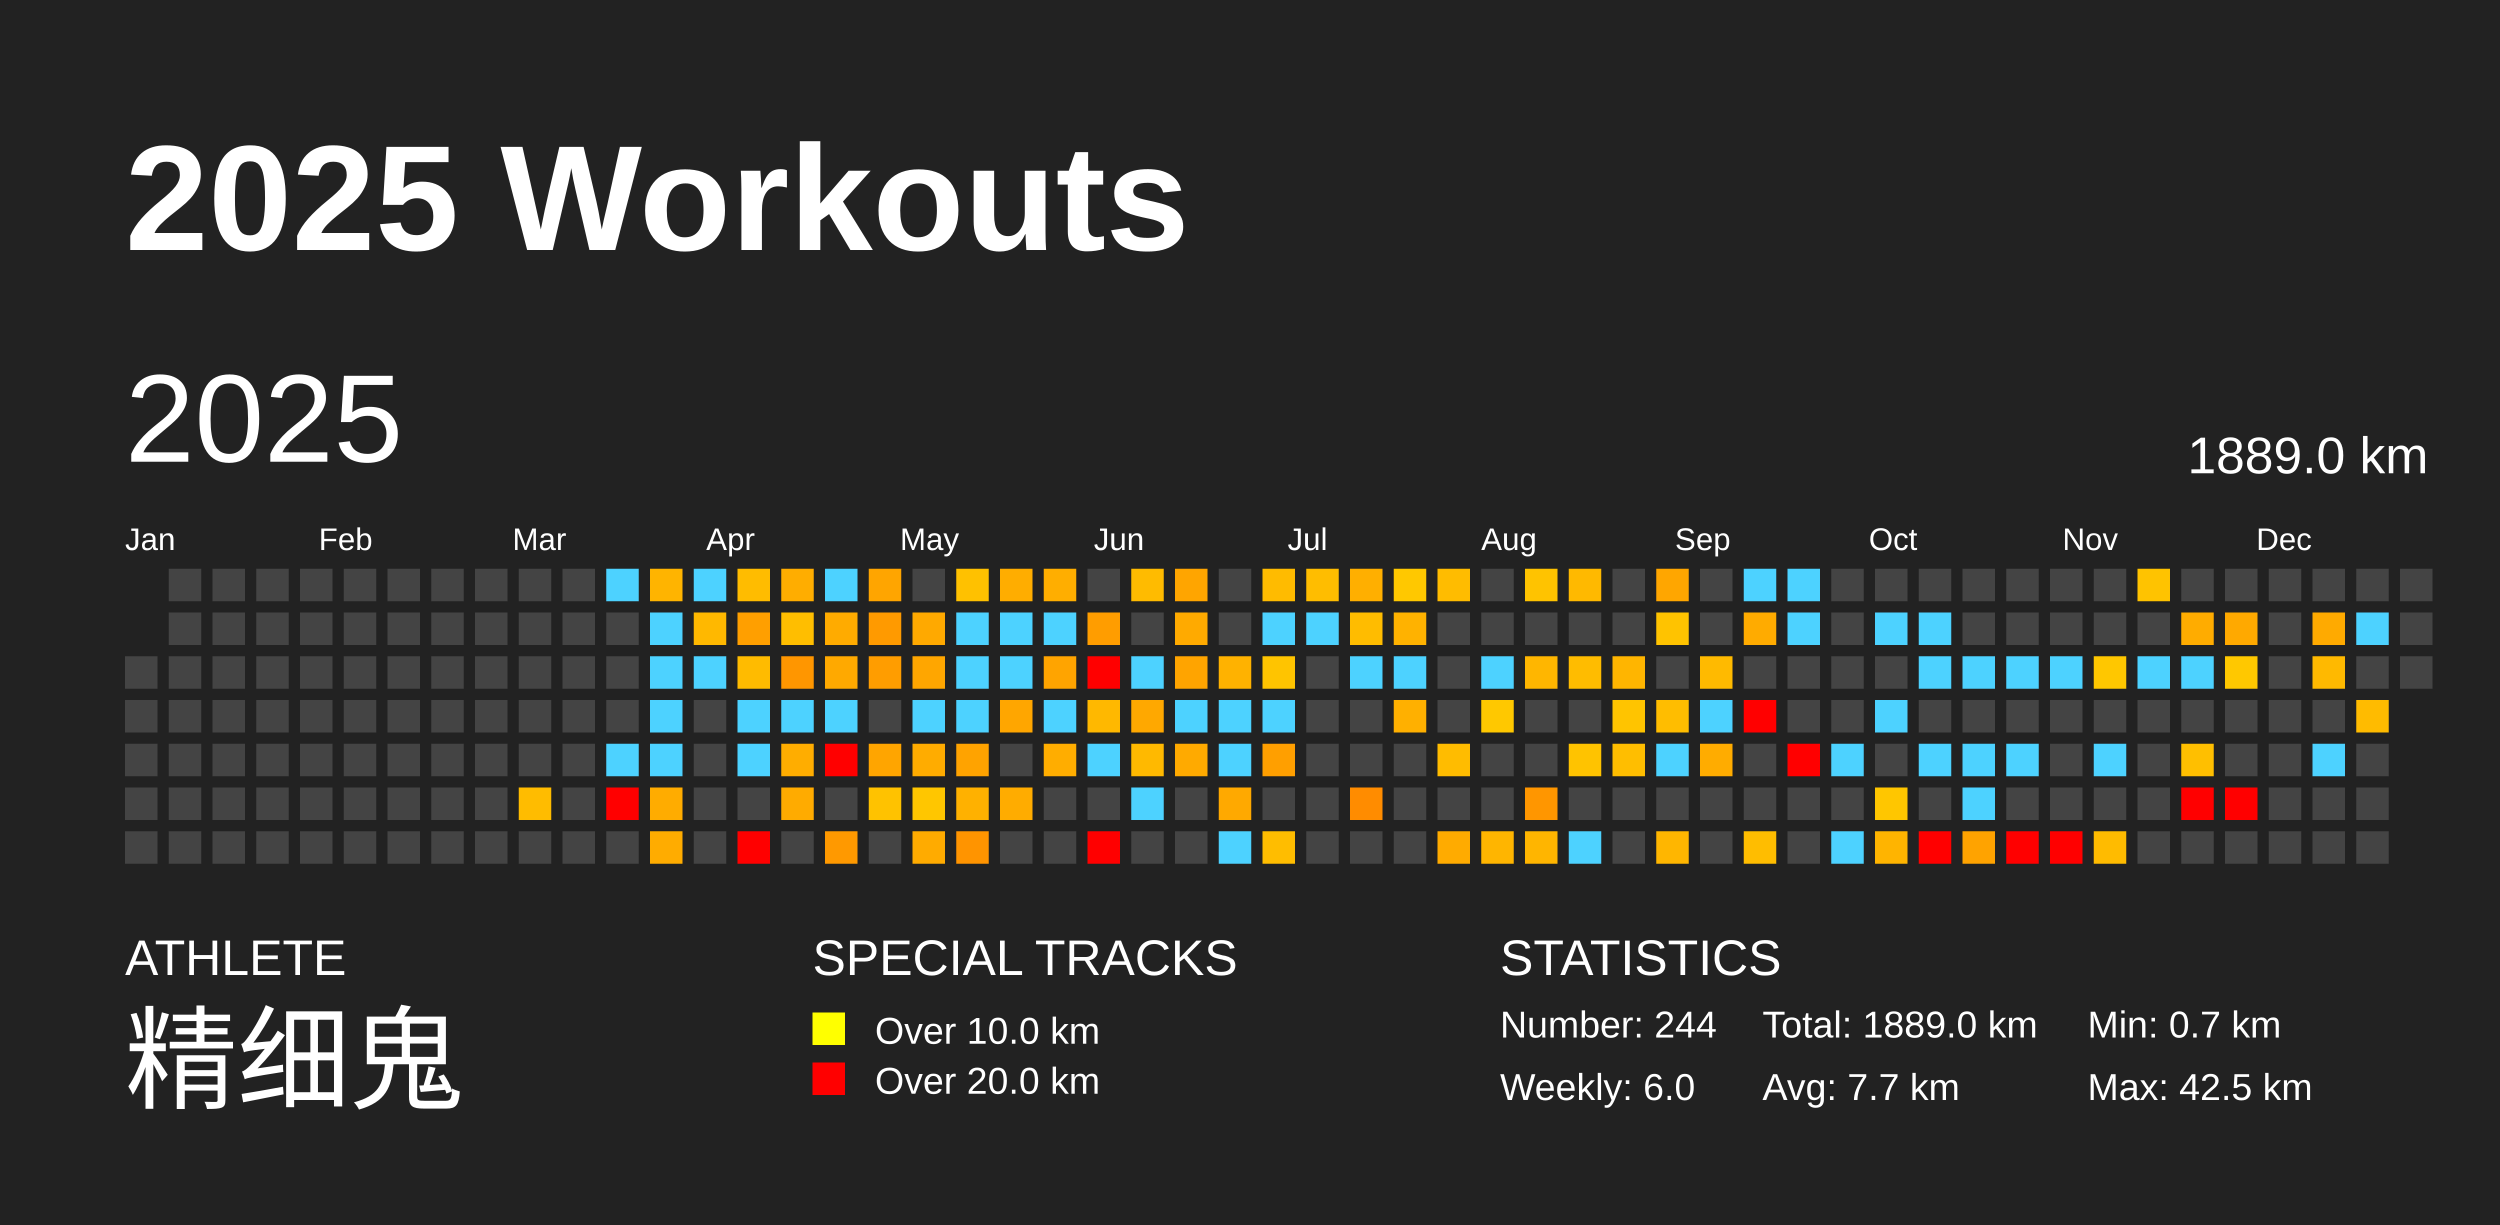
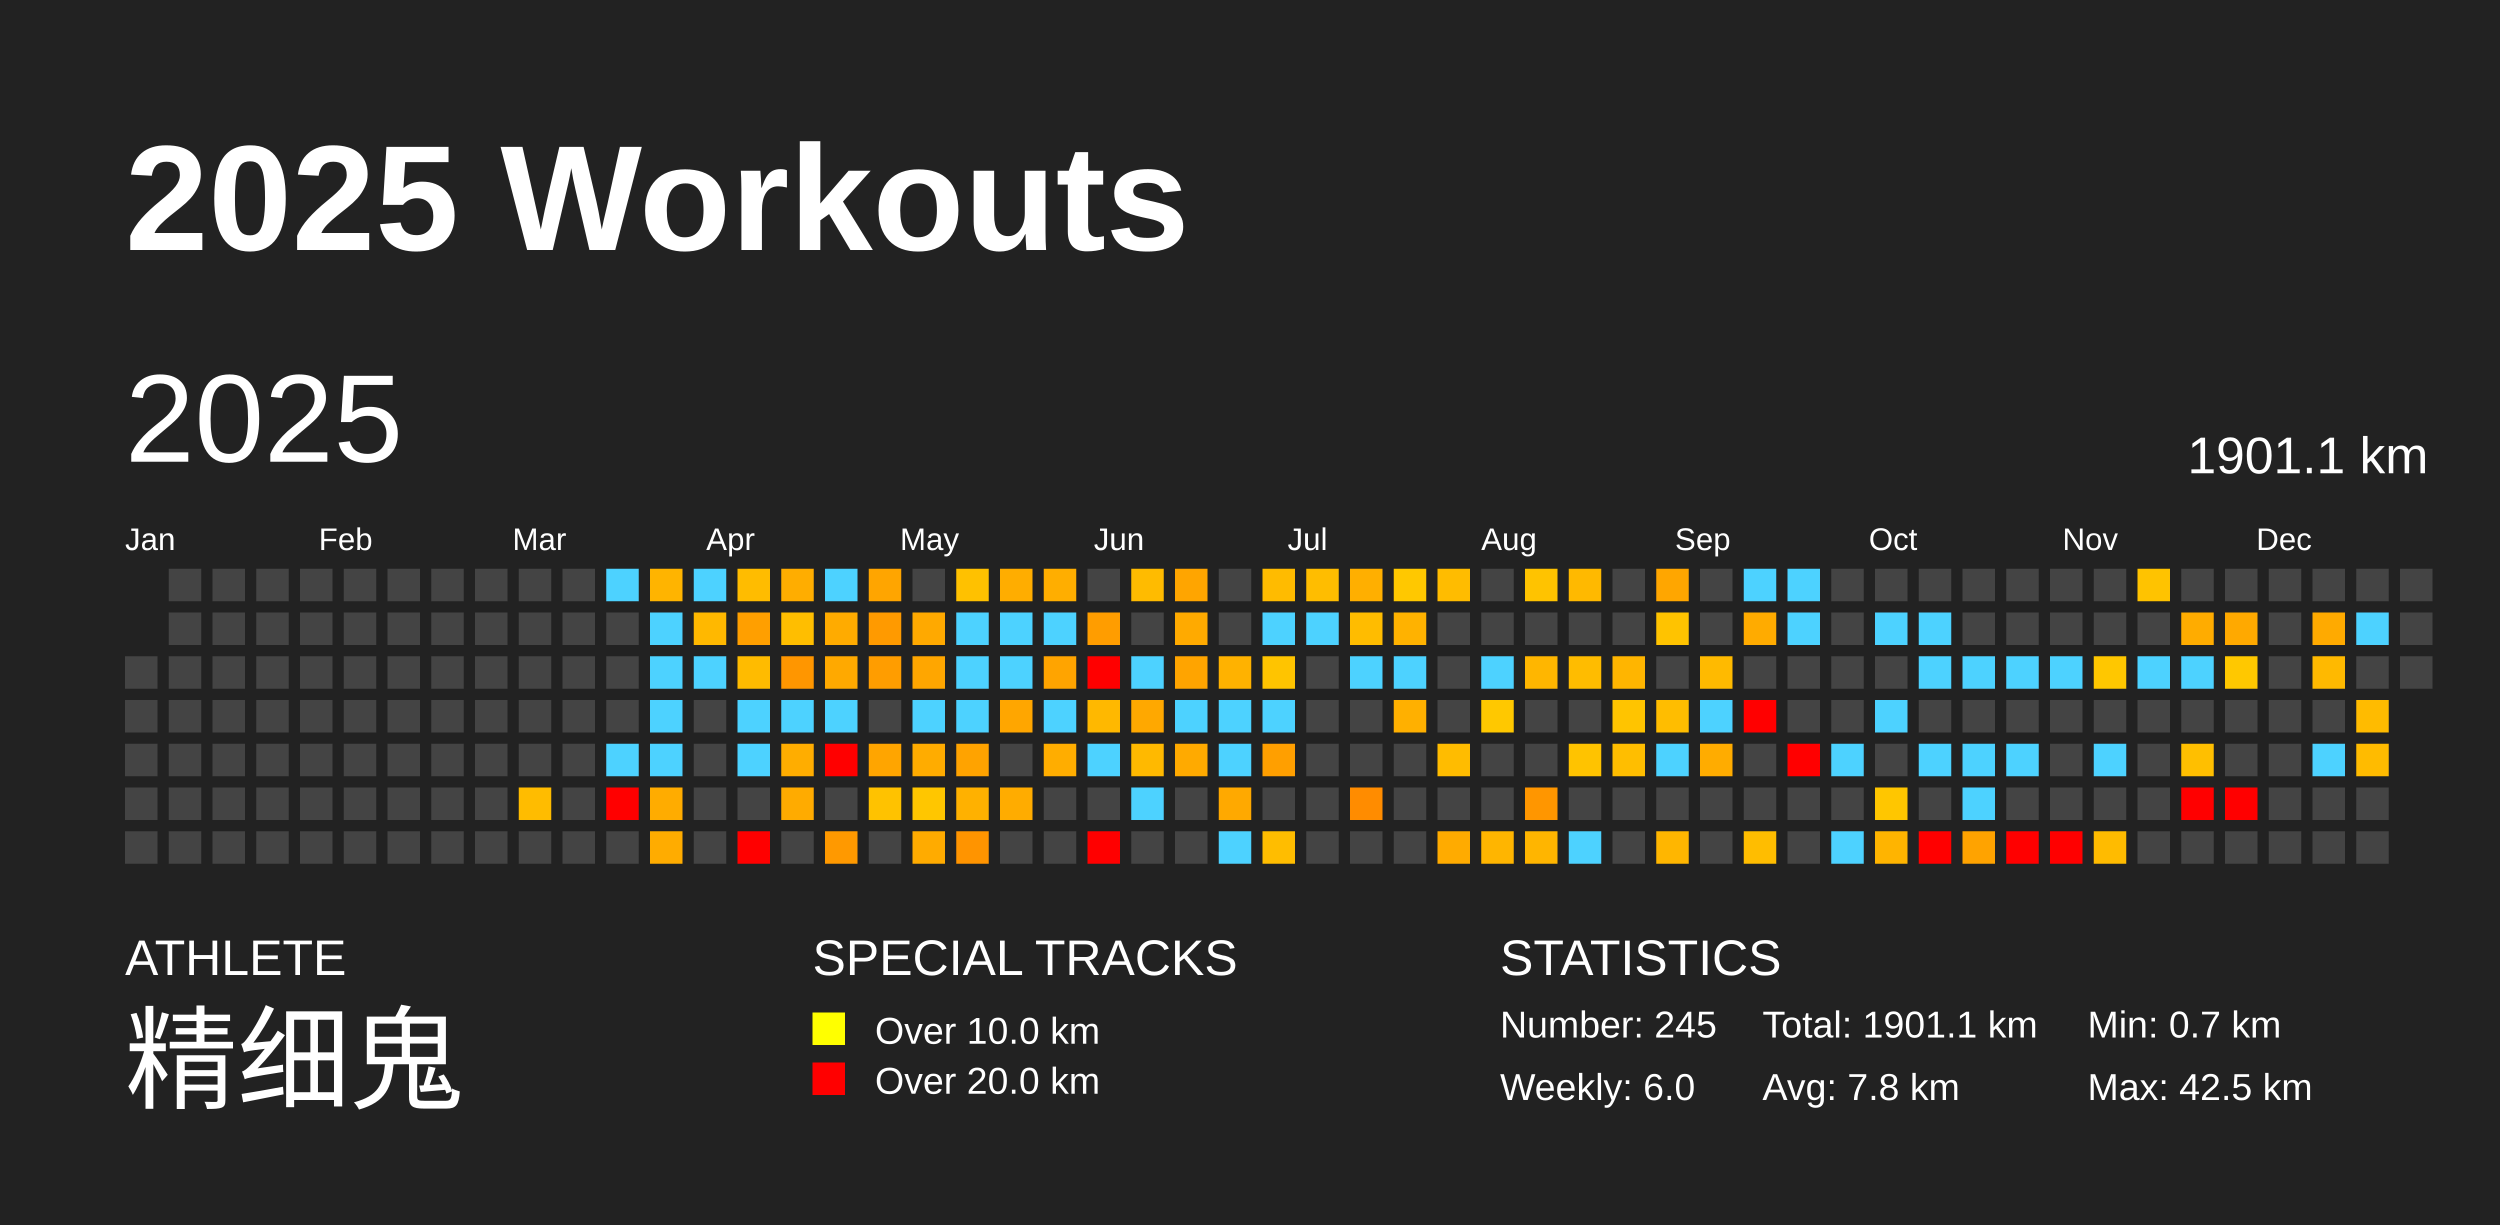
<svg xmlns="http://www.w3.org/2000/svg" baseProfile="full" height="98mm" version="1.1" viewBox="0,0,200,98" width="200mm">
  <defs />
  <rect fill="#222222" height="98" width="200" x="0" y="0" />
  <text fill="#FFFFFF" style="font-size:12px; font-family:Arial; font-weight:bold;" x="10" y="20">2025 Workouts</text>
  <text fill="#FFFFFF" style="font-size:4px; font-family:Arial" x="10" y="78">ATHLETE</text>
  <text fill="#FFFFFF" style="font-size:9px; font-family:Arial" x="10" y="88">精细鬼</text>
  <text fill="#FFFFFF" style="font-size:4px; font-family:Arial" x="65" y="78">SPECIAL TRACKS</text>
  <rect fill="yellow" height="2.6" width="2.6" x="65" y="81" />
  <text fill="#FFFFFF" style="font-size:3px; font-family:Arial" x="70" y="83.5">Over 10.0 km</text>
  <rect fill="red" height="2.6" width="2.6" x="65" y="85" />
  <text fill="#FFFFFF" style="font-size:3px; font-family:Arial" x="70" y="87.5">Over 20.0 km</text>
  <text fill="#FFFFFF" style="font-size:4px; font-family:Arial" x="120" y="78">STATISTICS</text>
-   <text fill="#FFFFFF" style="font-size:3px; font-family:Arial" x="120" y="83">Number: 244</text>
+   <text fill="#FFFFFF" style="font-size:3px; font-family:Arial" x="120" y="83">Number: 245</text>
  <text fill="#FFFFFF" style="font-size:3px; font-family:Arial" x="120" y="88">Weekly: 6.0</text>
-   <text fill="#FFFFFF" style="font-size:3px; font-family:Arial" x="141" y="83">Total: 1889.0 km</text>
-   <text fill="#FFFFFF" style="font-size:3px; font-family:Arial" x="141" y="88">Avg: 7.7 km</text>
+   <text fill="#FFFFFF" style="font-size:3px; font-family:Arial" x="141" y="83">Total: 1901.1 km</text>
+   <text fill="#FFFFFF" style="font-size:3px; font-family:Arial" x="141" y="88">Avg: 7.8 km</text>
  <text fill="#FFFFFF" style="font-size:3px; font-family:Arial" x="167" y="83">Min: 0.7 km</text>
  <text fill="#FFFFFF" style="font-size:3px; font-family:Arial" x="167" y="88">Max: 42.5 km</text>
  <text dominant-baseline="hanging" fill="#FFFFFF" style="font-size:10.0px; font-family:Arial;" x="10" y="30">2025</text>
-   <text dominant-baseline="hanging" fill="#FFFFFF" style="font-size:4.125px; font-family:Arial;" x="175" y="35">1889.0 km</text>
+   <text dominant-baseline="hanging" fill="#FFFFFF" style="font-size:4.125px; font-family:Arial;" x="175" y="35">1901.1 km</text>
  <text fill="#FFFFFF" style="font-size:2.5px; font-family:Arial" x="10.0" y="44">Jan</text>
  <text fill="#FFFFFF" style="font-size:2.5px; font-family:Arial" x="25.5" y="44">Feb</text>
  <text fill="#FFFFFF" style="font-size:2.5px; font-family:Arial" x="41.0" y="44">Mar</text>
  <text fill="#FFFFFF" style="font-size:2.5px; font-family:Arial" x="56.5" y="44">Apr</text>
  <text fill="#FFFFFF" style="font-size:2.5px; font-family:Arial" x="72.0" y="44">May</text>
  <text fill="#FFFFFF" style="font-size:2.5px; font-family:Arial" x="87.5" y="44">Jun</text>
  <text fill="#FFFFFF" style="font-size:2.5px; font-family:Arial" x="103.0" y="44">Jul</text>
  <text fill="#FFFFFF" style="font-size:2.5px; font-family:Arial" x="118.5" y="44">Aug</text>
  <text fill="#FFFFFF" style="font-size:2.5px; font-family:Arial" x="134.0" y="44">Sep</text>
  <text fill="#FFFFFF" style="font-size:2.5px; font-family:Arial" x="149.5" y="44">Oct</text>
  <text fill="#FFFFFF" style="font-size:2.5px; font-family:Arial" x="165.0" y="44">Nov</text>
  <text fill="#FFFFFF" style="font-size:2.5px; font-family:Arial" x="180.5" y="44">Dec</text>
  <rect fill="#444444" height="2.6" width="2.6" x="10.0" y="52.5" />
  <rect fill="#444444" height="2.6" width="2.6" x="10.0" y="56.0" />
  <rect fill="#444444" height="2.6" width="2.6" x="10.0" y="59.5" />
  <rect fill="#444444" height="2.6" width="2.6" x="10.0" y="63.0" />
  <rect fill="#444444" height="2.6" width="2.6" x="10.0" y="66.5" />
  <rect fill="#444444" height="2.6" width="2.6" x="13.5" y="45.5" />
  <rect fill="#444444" height="2.6" width="2.6" x="13.5" y="49.0" />
  <rect fill="#444444" height="2.6" width="2.6" x="13.5" y="52.5" />
  <rect fill="#444444" height="2.6" width="2.6" x="13.5" y="56.0" />
  <rect fill="#444444" height="2.6" width="2.6" x="13.5" y="59.5" />
  <rect fill="#444444" height="2.6" width="2.6" x="13.5" y="63.0" />
  <rect fill="#444444" height="2.6" width="2.6" x="13.5" y="66.5" />
  <rect fill="#444444" height="2.6" width="2.6" x="17.0" y="45.5" />
  <rect fill="#444444" height="2.6" width="2.6" x="17.0" y="49.0" />
  <rect fill="#444444" height="2.6" width="2.6" x="17.0" y="52.5" />
  <rect fill="#444444" height="2.6" width="2.6" x="17.0" y="56.0" />
  <rect fill="#444444" height="2.6" width="2.6" x="17.0" y="59.5" />
  <rect fill="#444444" height="2.6" width="2.6" x="17.0" y="63.0" />
  <rect fill="#444444" height="2.6" width="2.6" x="17.0" y="66.5" />
  <rect fill="#444444" height="2.6" width="2.6" x="20.5" y="45.5" />
  <rect fill="#444444" height="2.6" width="2.6" x="20.5" y="49.0" />
  <rect fill="#444444" height="2.6" width="2.6" x="20.5" y="52.5" />
  <rect fill="#444444" height="2.6" width="2.6" x="20.5" y="56.0" />
  <rect fill="#444444" height="2.6" width="2.6" x="20.5" y="59.5" />
  <rect fill="#444444" height="2.6" width="2.6" x="20.5" y="63.0" />
  <rect fill="#444444" height="2.6" width="2.6" x="20.5" y="66.5" />
  <rect fill="#444444" height="2.6" width="2.6" x="24.0" y="45.5" />
  <rect fill="#444444" height="2.6" width="2.6" x="24.0" y="49.0" />
  <rect fill="#444444" height="2.6" width="2.6" x="24.0" y="52.5" />
  <rect fill="#444444" height="2.6" width="2.6" x="24.0" y="56.0" />
  <rect fill="#444444" height="2.6" width="2.6" x="24.0" y="59.5" />
  <rect fill="#444444" height="2.6" width="2.6" x="24.0" y="63.0" />
  <rect fill="#444444" height="2.6" width="2.6" x="24.0" y="66.5" />
  <rect fill="#444444" height="2.6" width="2.6" x="27.5" y="45.5" />
  <rect fill="#444444" height="2.6" width="2.6" x="27.5" y="49.0" />
  <rect fill="#444444" height="2.6" width="2.6" x="27.5" y="52.5" />
  <rect fill="#444444" height="2.6" width="2.6" x="27.5" y="56.0" />
  <rect fill="#444444" height="2.6" width="2.6" x="27.5" y="59.5" />
  <rect fill="#444444" height="2.6" width="2.6" x="27.5" y="63.0" />
  <rect fill="#444444" height="2.6" width="2.6" x="27.5" y="66.5" />
  <rect fill="#444444" height="2.6" width="2.6" x="31.0" y="45.5" />
  <rect fill="#444444" height="2.6" width="2.6" x="31.0" y="49.0" />
  <rect fill="#444444" height="2.6" width="2.6" x="31.0" y="52.5" />
  <rect fill="#444444" height="2.6" width="2.6" x="31.0" y="56.0" />
  <rect fill="#444444" height="2.6" width="2.6" x="31.0" y="59.5" />
  <rect fill="#444444" height="2.6" width="2.6" x="31.0" y="63.0" />
  <rect fill="#444444" height="2.6" width="2.6" x="31.0" y="66.5" />
  <rect fill="#444444" height="2.6" width="2.6" x="34.5" y="45.5" />
  <rect fill="#444444" height="2.6" width="2.6" x="34.5" y="49.0" />
  <rect fill="#444444" height="2.6" width="2.6" x="34.5" y="52.5" />
  <rect fill="#444444" height="2.6" width="2.6" x="34.5" y="56.0" />
  <rect fill="#444444" height="2.6" width="2.6" x="34.5" y="59.5" />
  <rect fill="#444444" height="2.6" width="2.6" x="34.5" y="63.0" />
  <rect fill="#444444" height="2.6" width="2.6" x="34.5" y="66.5" />
  <rect fill="#444444" height="2.6" width="2.6" x="38.0" y="45.5" />
  <rect fill="#444444" height="2.6" width="2.6" x="38.0" y="49.0" />
  <rect fill="#444444" height="2.6" width="2.6" x="38.0" y="52.5" />
  <rect fill="#444444" height="2.6" width="2.6" x="38.0" y="56.0" />
  <rect fill="#444444" height="2.6" width="2.6" x="38.0" y="59.5" />
  <rect fill="#444444" height="2.6" width="2.6" x="38.0" y="63.0" />
  <rect fill="#444444" height="2.6" width="2.6" x="38.0" y="66.5" />
  <rect fill="#444444" height="2.6" width="2.6" x="41.5" y="45.5" />
  <rect fill="#444444" height="2.6" width="2.6" x="41.5" y="49.0" />
  <rect fill="#444444" height="2.6" width="2.6" x="41.5" y="52.5" />
  <rect fill="#444444" height="2.6" width="2.6" x="41.5" y="56.0" />
  <rect fill="#444444" height="2.6" width="2.6" x="41.5" y="59.5" />
  <rect fill="#ffbc00" height="2.6" width="2.6" x="41.5" y="63.0" />
  <rect fill="#444444" height="2.6" width="2.6" x="41.5" y="66.5" />
  <rect fill="#444444" height="2.6" width="2.6" x="45.0" y="45.5" />
  <rect fill="#444444" height="2.6" width="2.6" x="45.0" y="49.0" />
  <rect fill="#444444" height="2.6" width="2.6" x="45.0" y="52.5" />
  <rect fill="#444444" height="2.6" width="2.6" x="45.0" y="56.0" />
  <rect fill="#444444" height="2.6" width="2.6" x="45.0" y="59.5" />
  <rect fill="#444444" height="2.6" width="2.6" x="45.0" y="63.0" />
  <rect fill="#444444" height="2.6" width="2.6" x="45.0" y="66.5" />
  <rect fill="#4dd2ff" height="2.6" width="2.6" x="48.5" y="45.5" />
  <rect fill="#444444" height="2.6" width="2.6" x="48.5" y="49.0" />
  <rect fill="#444444" height="2.6" width="2.6" x="48.5" y="52.5" />
  <rect fill="#444444" height="2.6" width="2.6" x="48.5" y="56.0" />
  <rect fill="#4dd2ff" height="2.6" width="2.6" x="48.5" y="59.5" />
  <rect fill="red" height="2.6" width="2.6" x="48.5" y="63.0" />
  <rect fill="#444444" height="2.6" width="2.6" x="48.5" y="66.5" />
  <rect fill="#ffb400" height="2.6" width="2.6" x="52.0" y="45.5" />
  <rect fill="#4dd2ff" height="2.6" width="2.6" x="52.0" y="49.0" />
  <rect fill="#4dd2ff" height="2.6" width="2.6" x="52.0" y="52.5" />
  <rect fill="#4dd2ff" height="2.6" width="2.6" x="52.0" y="56.0" />
  <rect fill="#4dd2ff" height="2.6" width="2.6" x="52.0" y="59.5" />
  <rect fill="#ffac00" height="2.6" width="2.6" x="52.0" y="63.0" />
  <rect fill="#ffac00" height="2.6" width="2.6" x="52.0" y="66.5" />
  <rect fill="#4dd2ff" height="2.6" width="2.6" x="55.5" y="45.5" />
  <rect fill="#ffb800" height="2.6" width="2.6" x="55.5" y="49.0" />
  <rect fill="#4dd2ff" height="2.6" width="2.6" x="55.5" y="52.5" />
  <rect fill="#444444" height="2.6" width="2.6" x="55.5" y="56.0" />
  <rect fill="#444444" height="2.6" width="2.6" x="55.5" y="59.5" />
  <rect fill="#444444" height="2.6" width="2.6" x="55.5" y="63.0" />
  <rect fill="#444444" height="2.6" width="2.6" x="55.5" y="66.5" />
  <rect fill="#ffbc00" height="2.6" width="2.6" x="59.0" y="45.5" />
  <rect fill="#ff9f00" height="2.6" width="2.6" x="59.0" y="49.0" />
  <rect fill="#ffbb00" height="2.6" width="2.6" x="59.0" y="52.5" />
  <rect fill="#4dd2ff" height="2.6" width="2.6" x="59.0" y="56.0" />
  <rect fill="#4dd2ff" height="2.6" width="2.6" x="59.0" y="59.5" />
  <rect fill="#444444" height="2.6" width="2.6" x="59.0" y="63.0" />
  <rect fill="red" height="2.6" width="2.6" x="59.0" y="66.5" />
  <rect fill="#ffad00" height="2.6" width="2.6" x="62.5" y="45.5" />
  <rect fill="#ffbe00" height="2.6" width="2.6" x="62.5" y="49.0" />
  <rect fill="#ff9600" height="2.6" width="2.6" x="62.5" y="52.5" />
  <rect fill="#4dd2ff" height="2.6" width="2.6" x="62.5" y="56.0" />
  <rect fill="#ffad00" height="2.6" width="2.6" x="62.5" y="59.5" />
  <rect fill="#ffab00" height="2.6" width="2.6" x="62.5" y="63.0" />
  <rect fill="#444444" height="2.6" width="2.6" x="62.5" y="66.5" />
  <rect fill="#4dd2ff" height="2.6" width="2.6" x="66.0" y="45.5" />
  <rect fill="#ffab00" height="2.6" width="2.6" x="66.0" y="49.0" />
  <rect fill="#ffa900" height="2.6" width="2.6" x="66.0" y="52.5" />
  <rect fill="#4dd2ff" height="2.6" width="2.6" x="66.0" y="56.0" />
  <rect fill="red" height="2.6" width="2.6" x="66.0" y="59.5" />
  <rect fill="#444444" height="2.6" width="2.6" x="66.0" y="63.0" />
  <rect fill="#ff9900" height="2.6" width="2.6" x="66.0" y="66.5" />
  <rect fill="#ffa500" height="2.6" width="2.6" x="69.5" y="45.5" />
  <rect fill="#ff9a00" height="2.6" width="2.6" x="69.5" y="49.0" />
  <rect fill="#ff9d00" height="2.6" width="2.6" x="69.5" y="52.5" />
  <rect fill="#444444" height="2.6" width="2.6" x="69.5" y="56.0" />
  <rect fill="#ffa500" height="2.6" width="2.6" x="69.5" y="59.5" />
  <rect fill="#ffc200" height="2.6" width="2.6" x="69.5" y="63.0" />
  <rect fill="#444444" height="2.6" width="2.6" x="69.5" y="66.5" />
  <rect fill="#444444" height="2.6" width="2.6" x="73.0" y="45.5" />
  <rect fill="#ffa900" height="2.6" width="2.6" x="73.0" y="49.0" />
  <rect fill="#ffa600" height="2.6" width="2.6" x="73.0" y="52.5" />
  <rect fill="#4dd2ff" height="2.6" width="2.6" x="73.0" y="56.0" />
  <rect fill="#ffac00" height="2.6" width="2.6" x="73.0" y="59.5" />
  <rect fill="#ffc600" height="2.6" width="2.6" x="73.0" y="63.0" />
  <rect fill="#ffab00" height="2.6" width="2.6" x="73.0" y="66.5" />
  <rect fill="#ffc100" height="2.6" width="2.6" x="76.5" y="45.5" />
  <rect fill="#4dd2ff" height="2.6" width="2.6" x="76.5" y="49.0" />
  <rect fill="#4dd2ff" height="2.6" width="2.6" x="76.5" y="52.5" />
  <rect fill="#4dd2ff" height="2.6" width="2.6" x="76.5" y="56.0" />
  <rect fill="#ffa300" height="2.6" width="2.6" x="76.5" y="59.5" />
  <rect fill="#ffb100" height="2.6" width="2.6" x="76.5" y="63.0" />
  <rect fill="#ff9400" height="2.6" width="2.6" x="76.5" y="66.5" />
  <rect fill="#ffad00" height="2.6" width="2.6" x="80.0" y="45.5" />
  <rect fill="#4dd2ff" height="2.6" width="2.6" x="80.0" y="49.0" />
  <rect fill="#4dd2ff" height="2.6" width="2.6" x="80.0" y="52.5" />
  <rect fill="#ffa600" height="2.6" width="2.6" x="80.0" y="56.0" />
  <rect fill="#444444" height="2.6" width="2.6" x="80.0" y="59.5" />
  <rect fill="#ffac00" height="2.6" width="2.6" x="80.0" y="63.0" />
  <rect fill="#444444" height="2.6" width="2.6" x="80.0" y="66.5" />
  <rect fill="#ffae00" height="2.6" width="2.6" x="83.5" y="45.5" />
  <rect fill="#4dd2ff" height="2.6" width="2.6" x="83.5" y="49.0" />
  <rect fill="#ffa400" height="2.6" width="2.6" x="83.5" y="52.5" />
  <rect fill="#4dd2ff" height="2.6" width="2.6" x="83.5" y="56.0" />
  <rect fill="#ffad00" height="2.6" width="2.6" x="83.5" y="59.5" />
  <rect fill="#444444" height="2.6" width="2.6" x="83.5" y="63.0" />
  <rect fill="#444444" height="2.6" width="2.6" x="83.5" y="66.5" />
  <rect fill="#444444" height="2.6" width="2.6" x="87.0" y="45.5" />
  <rect fill="#ff9d00" height="2.6" width="2.6" x="87.0" y="49.0" />
  <rect fill="red" height="2.6" width="2.6" x="87.0" y="52.5" />
  <rect fill="#ffb800" height="2.6" width="2.6" x="87.0" y="56.0" />
  <rect fill="#4dd2ff" height="2.6" width="2.6" x="87.0" y="59.5" />
  <rect fill="#444444" height="2.6" width="2.6" x="87.0" y="63.0" />
  <rect fill="red" height="2.6" width="2.6" x="87.0" y="66.5" />
  <rect fill="#ffbb00" height="2.6" width="2.6" x="90.5" y="45.5" />
  <rect fill="#444444" height="2.6" width="2.6" x="90.5" y="49.0" />
  <rect fill="#4dd2ff" height="2.6" width="2.6" x="90.5" y="52.5" />
  <rect fill="#ffa800" height="2.6" width="2.6" x="90.5" y="56.0" />
  <rect fill="#ffb900" height="2.6" width="2.6" x="90.5" y="59.5" />
  <rect fill="#4dd2ff" height="2.6" width="2.6" x="90.5" y="63.0" />
  <rect fill="#444444" height="2.6" width="2.6" x="90.5" y="66.5" />
  <rect fill="#ffa500" height="2.6" width="2.6" x="94.0" y="45.5" />
  <rect fill="#ffaa00" height="2.6" width="2.6" x="94.0" y="49.0" />
  <rect fill="#ffa400" height="2.6" width="2.6" x="94.0" y="52.5" />
  <rect fill="#4dd2ff" height="2.6" width="2.6" x="94.0" y="56.0" />
  <rect fill="#ffaa00" height="2.6" width="2.6" x="94.0" y="59.5" />
  <rect fill="#444444" height="2.6" width="2.6" x="94.0" y="63.0" />
  <rect fill="#444444" height="2.6" width="2.6" x="94.0" y="66.5" />
  <rect fill="#444444" height="2.6" width="2.6" x="97.5" y="45.5" />
  <rect fill="#444444" height="2.6" width="2.6" x="97.5" y="49.0" />
  <rect fill="#ffb200" height="2.6" width="2.6" x="97.5" y="52.5" />
  <rect fill="#4dd2ff" height="2.6" width="2.6" x="97.5" y="56.0" />
  <rect fill="#4dd2ff" height="2.6" width="2.6" x="97.5" y="59.5" />
  <rect fill="#ffa900" height="2.6" width="2.6" x="97.5" y="63.0" />
  <rect fill="#4dd2ff" height="2.6" width="2.6" x="97.5" y="66.5" />
  <rect fill="#ffbb00" height="2.6" width="2.6" x="101.0" y="45.5" />
  <rect fill="#4dd2ff" height="2.6" width="2.6" x="101.0" y="49.0" />
  <rect fill="#ffc400" height="2.6" width="2.6" x="101.0" y="52.5" />
  <rect fill="#4dd2ff" height="2.6" width="2.6" x="101.0" y="56.0" />
  <rect fill="#ff9f00" height="2.6" width="2.6" x="101.0" y="59.5" />
  <rect fill="#444444" height="2.6" width="2.6" x="101.0" y="63.0" />
  <rect fill="#ffbd00" height="2.6" width="2.6" x="101.0" y="66.5" />
  <rect fill="#ffbd00" height="2.6" width="2.6" x="104.5" y="45.5" />
  <rect fill="#4dd2ff" height="2.6" width="2.6" x="104.5" y="49.0" />
  <rect fill="#444444" height="2.6" width="2.6" x="104.5" y="52.5" />
  <rect fill="#444444" height="2.6" width="2.6" x="104.5" y="56.0" />
  <rect fill="#444444" height="2.6" width="2.6" x="104.5" y="59.5" />
  <rect fill="#444444" height="2.6" width="2.6" x="104.5" y="63.0" />
  <rect fill="#444444" height="2.6" width="2.6" x="104.5" y="66.5" />
  <rect fill="#ffaf00" height="2.6" width="2.6" x="108.0" y="45.5" />
  <rect fill="#ffbc00" height="2.6" width="2.6" x="108.0" y="49.0" />
  <rect fill="#4dd2ff" height="2.6" width="2.6" x="108.0" y="52.5" />
  <rect fill="#444444" height="2.6" width="2.6" x="108.0" y="56.0" />
  <rect fill="#444444" height="2.6" width="2.6" x="108.0" y="59.5" />
  <rect fill="#ff8c00" height="2.6" width="2.6" x="108.0" y="63.0" />
  <rect fill="#444444" height="2.6" width="2.6" x="108.0" y="66.5" />
  <rect fill="#ffc800" height="2.6" width="2.6" x="111.5" y="45.5" />
  <rect fill="#ffb200" height="2.6" width="2.6" x="111.5" y="49.0" />
  <rect fill="#4dd2ff" height="2.6" width="2.6" x="111.5" y="52.5" />
  <rect fill="#ffb000" height="2.6" width="2.6" x="111.5" y="56.0" />
  <rect fill="#444444" height="2.6" width="2.6" x="111.5" y="59.5" />
  <rect fill="#444444" height="2.6" width="2.6" x="111.5" y="63.0" />
  <rect fill="#444444" height="2.6" width="2.6" x="111.5" y="66.5" />
  <rect fill="#ffbc00" height="2.6" width="2.6" x="115.0" y="45.5" />
  <rect fill="#444444" height="2.6" width="2.6" x="115.0" y="49.0" />
  <rect fill="#444444" height="2.6" width="2.6" x="115.0" y="52.5" />
  <rect fill="#444444" height="2.6" width="2.6" x="115.0" y="56.0" />
  <rect fill="#ffbc00" height="2.6" width="2.6" x="115.0" y="59.5" />
  <rect fill="#444444" height="2.6" width="2.6" x="115.0" y="63.0" />
  <rect fill="#ffab00" height="2.6" width="2.6" x="115.0" y="66.5" />
  <rect fill="#444444" height="2.6" width="2.6" x="118.5" y="45.5" />
  <rect fill="#444444" height="2.6" width="2.6" x="118.5" y="49.0" />
  <rect fill="#4dd2ff" height="2.6" width="2.6" x="118.5" y="52.5" />
  <rect fill="#ffc800" height="2.6" width="2.6" x="118.5" y="56.0" />
  <rect fill="#444444" height="2.6" width="2.6" x="118.5" y="59.5" />
  <rect fill="#444444" height="2.6" width="2.6" x="118.5" y="63.0" />
  <rect fill="#ffb500" height="2.6" width="2.6" x="118.5" y="66.5" />
  <rect fill="#ffc300" height="2.6" width="2.6" x="122.0" y="45.5" />
  <rect fill="#444444" height="2.6" width="2.6" x="122.0" y="49.0" />
  <rect fill="#ffb600" height="2.6" width="2.6" x="122.0" y="52.5" />
  <rect fill="#444444" height="2.6" width="2.6" x="122.0" y="56.0" />
  <rect fill="#444444" height="2.6" width="2.6" x="122.0" y="59.5" />
  <rect fill="#ff9600" height="2.6" width="2.6" x="122.0" y="63.0" />
  <rect fill="#ffb500" height="2.6" width="2.6" x="122.0" y="66.5" />
  <rect fill="#ffb900" height="2.6" width="2.6" x="125.5" y="45.5" />
  <rect fill="#444444" height="2.6" width="2.6" x="125.5" y="49.0" />
  <rect fill="#ffbc00" height="2.6" width="2.6" x="125.5" y="52.5" />
  <rect fill="#444444" height="2.6" width="2.6" x="125.5" y="56.0" />
  <rect fill="#ffc300" height="2.6" width="2.6" x="125.5" y="59.5" />
  <rect fill="#444444" height="2.6" width="2.6" x="125.5" y="63.0" />
  <rect fill="#4dd2ff" height="2.6" width="2.6" x="125.5" y="66.5" />
  <rect fill="#444444" height="2.6" width="2.6" x="129.0" y="45.5" />
  <rect fill="#444444" height="2.6" width="2.6" x="129.0" y="49.0" />
  <rect fill="#ffb500" height="2.6" width="2.6" x="129.0" y="52.5" />
  <rect fill="#ffc400" height="2.6" width="2.6" x="129.0" y="56.0" />
  <rect fill="#ffbe00" height="2.6" width="2.6" x="129.0" y="59.5" />
  <rect fill="#444444" height="2.6" width="2.6" x="129.0" y="63.0" />
  <rect fill="#444444" height="2.6" width="2.6" x="129.0" y="66.5" />
  <rect fill="#ffa600" height="2.6" width="2.6" x="132.5" y="45.5" />
  <rect fill="#ffc300" height="2.6" width="2.6" x="132.5" y="49.0" />
  <rect fill="#444444" height="2.6" width="2.6" x="132.5" y="52.5" />
  <rect fill="#ffbd00" height="2.6" width="2.6" x="132.5" y="56.0" />
  <rect fill="#4dd2ff" height="2.6" width="2.6" x="132.5" y="59.5" />
  <rect fill="#444444" height="2.6" width="2.6" x="132.5" y="63.0" />
  <rect fill="#ffb600" height="2.6" width="2.6" x="132.5" y="66.5" />
  <rect fill="#444444" height="2.6" width="2.6" x="136.0" y="45.5" />
  <rect fill="#444444" height="2.6" width="2.6" x="136.0" y="49.0" />
  <rect fill="#ffba00" height="2.6" width="2.6" x="136.0" y="52.5" />
  <rect fill="#4dd2ff" height="2.6" width="2.6" x="136.0" y="56.0" />
  <rect fill="#ffac00" height="2.6" width="2.6" x="136.0" y="59.5" />
  <rect fill="#444444" height="2.6" width="2.6" x="136.0" y="63.0" />
  <rect fill="#444444" height="2.6" width="2.6" x="136.0" y="66.5" />
  <rect fill="#4dd2ff" height="2.6" width="2.6" x="139.5" y="45.5" />
  <rect fill="#ffab00" height="2.6" width="2.6" x="139.5" y="49.0" />
  <rect fill="#444444" height="2.6" width="2.6" x="139.5" y="52.5" />
  <rect fill="red" height="2.6" width="2.6" x="139.5" y="56.0" />
  <rect fill="#444444" height="2.6" width="2.6" x="139.5" y="59.5" />
  <rect fill="#444444" height="2.6" width="2.6" x="139.5" y="63.0" />
  <rect fill="#ffbd00" height="2.6" width="2.6" x="139.5" y="66.5" />
  <rect fill="#4dd2ff" height="2.6" width="2.6" x="143.0" y="45.5" />
  <rect fill="#4dd2ff" height="2.6" width="2.6" x="143.0" y="49.0" />
  <rect fill="#444444" height="2.6" width="2.6" x="143.0" y="52.5" />
  <rect fill="#444444" height="2.6" width="2.6" x="143.0" y="56.0" />
  <rect fill="red" height="2.6" width="2.6" x="143.0" y="59.5" />
  <rect fill="#444444" height="2.6" width="2.6" x="143.0" y="63.0" />
  <rect fill="#444444" height="2.6" width="2.6" x="143.0" y="66.5" />
  <rect fill="#444444" height="2.6" width="2.6" x="146.5" y="45.5" />
  <rect fill="#444444" height="2.6" width="2.6" x="146.5" y="49.0" />
  <rect fill="#444444" height="2.6" width="2.6" x="146.5" y="52.5" />
  <rect fill="#444444" height="2.6" width="2.6" x="146.5" y="56.0" />
  <rect fill="#4dd2ff" height="2.6" width="2.6" x="146.5" y="59.5" />
  <rect fill="#444444" height="2.6" width="2.6" x="146.5" y="63.0" />
  <rect fill="#4dd2ff" height="2.6" width="2.6" x="146.5" y="66.5" />
  <rect fill="#444444" height="2.6" width="2.6" x="150.0" y="45.5" />
  <rect fill="#4dd2ff" height="2.6" width="2.6" x="150.0" y="49.0" />
  <rect fill="#444444" height="2.6" width="2.6" x="150.0" y="52.5" />
  <rect fill="#4dd2ff" height="2.6" width="2.6" x="150.0" y="56.0" />
  <rect fill="#444444" height="2.6" width="2.6" x="150.0" y="59.5" />
  <rect fill="#ffc600" height="2.6" width="2.6" x="150.0" y="63.0" />
  <rect fill="#ffb400" height="2.6" width="2.6" x="150.0" y="66.5" />
  <rect fill="#444444" height="2.6" width="2.6" x="153.5" y="45.5" />
  <rect fill="#4dd2ff" height="2.6" width="2.6" x="153.5" y="49.0" />
  <rect fill="#4dd2ff" height="2.6" width="2.6" x="153.5" y="52.5" />
  <rect fill="#444444" height="2.6" width="2.6" x="153.5" y="56.0" />
  <rect fill="#4dd2ff" height="2.6" width="2.6" x="153.5" y="59.5" />
  <rect fill="#444444" height="2.6" width="2.6" x="153.5" y="63.0" />
  <rect fill="red" height="2.6" width="2.6" x="153.5" y="66.5" />
  <rect fill="#444444" height="2.6" width="2.6" x="157.0" y="45.5" />
  <rect fill="#444444" height="2.6" width="2.6" x="157.0" y="49.0" />
  <rect fill="#4dd2ff" height="2.6" width="2.6" x="157.0" y="52.5" />
  <rect fill="#444444" height="2.6" width="2.6" x="157.0" y="56.0" />
  <rect fill="#4dd2ff" height="2.6" width="2.6" x="157.0" y="59.5" />
  <rect fill="#4dd2ff" height="2.6" width="2.6" x="157.0" y="63.0" />
  <rect fill="#ffa300" height="2.6" width="2.6" x="157.0" y="66.5" />
  <rect fill="#444444" height="2.6" width="2.6" x="160.5" y="45.5" />
  <rect fill="#444444" height="2.6" width="2.6" x="160.5" y="49.0" />
  <rect fill="#4dd2ff" height="2.6" width="2.6" x="160.5" y="52.5" />
  <rect fill="#444444" height="2.6" width="2.6" x="160.5" y="56.0" />
  <rect fill="#4dd2ff" height="2.6" width="2.6" x="160.5" y="59.5" />
  <rect fill="#444444" height="2.6" width="2.6" x="160.5" y="63.0" />
  <rect fill="red" height="2.6" width="2.6" x="160.5" y="66.5" />
  <rect fill="#444444" height="2.6" width="2.6" x="164.0" y="45.5" />
  <rect fill="#444444" height="2.6" width="2.6" x="164.0" y="49.0" />
  <rect fill="#4dd2ff" height="2.6" width="2.6" x="164.0" y="52.5" />
  <rect fill="#444444" height="2.6" width="2.6" x="164.0" y="56.0" />
  <rect fill="#444444" height="2.6" width="2.6" x="164.0" y="59.5" />
  <rect fill="#444444" height="2.6" width="2.6" x="164.0" y="63.0" />
  <rect fill="red" height="2.6" width="2.6" x="164.0" y="66.5" />
  <rect fill="#444444" height="2.6" width="2.6" x="167.5" y="45.5" />
  <rect fill="#444444" height="2.6" width="2.6" x="167.5" y="49.0" />
  <rect fill="#ffc700" height="2.6" width="2.6" x="167.5" y="52.5" />
  <rect fill="#444444" height="2.6" width="2.6" x="167.5" y="56.0" />
  <rect fill="#4dd2ff" height="2.6" width="2.6" x="167.5" y="59.5" />
  <rect fill="#444444" height="2.6" width="2.6" x="167.5" y="63.0" />
  <rect fill="#ffbb00" height="2.6" width="2.6" x="167.5" y="66.5" />
  <rect fill="#ffc300" height="2.6" width="2.6" x="171.0" y="45.5" />
  <rect fill="#444444" height="2.6" width="2.6" x="171.0" y="49.0" />
  <rect fill="#4dd2ff" height="2.6" width="2.6" x="171.0" y="52.5" />
  <rect fill="#444444" height="2.6" width="2.6" x="171.0" y="56.0" />
  <rect fill="#444444" height="2.6" width="2.6" x="171.0" y="59.5" />
  <rect fill="#444444" height="2.6" width="2.6" x="171.0" y="63.0" />
  <rect fill="#444444" height="2.6" width="2.6" x="171.0" y="66.5" />
  <rect fill="#444444" height="2.6" width="2.6" x="174.5" y="45.5" />
  <rect fill="#ffac00" height="2.6" width="2.6" x="174.5" y="49.0" />
  <rect fill="#4dd2ff" height="2.6" width="2.6" x="174.5" y="52.5" />
  <rect fill="#444444" height="2.6" width="2.6" x="174.5" y="56.0" />
  <rect fill="#ffbf00" height="2.6" width="2.6" x="174.5" y="59.5" />
  <rect fill="red" height="2.6" width="2.6" x="174.5" y="63.0" />
  <rect fill="#444444" height="2.6" width="2.6" x="174.5" y="66.5" />
  <rect fill="#444444" height="2.6" width="2.6" x="178.0" y="45.5" />
  <rect fill="#ffa900" height="2.6" width="2.6" x="178.0" y="49.0" />
  <rect fill="#ffc800" height="2.6" width="2.6" x="178.0" y="52.5" />
  <rect fill="#444444" height="2.6" width="2.6" x="178.0" y="56.0" />
  <rect fill="#444444" height="2.6" width="2.6" x="178.0" y="59.5" />
  <rect fill="red" height="2.6" width="2.6" x="178.0" y="63.0" />
  <rect fill="#444444" height="2.6" width="2.6" x="178.0" y="66.5" />
  <rect fill="#444444" height="2.6" width="2.6" x="181.5" y="45.5" />
  <rect fill="#444444" height="2.6" width="2.6" x="181.5" y="49.0" />
  <rect fill="#444444" height="2.6" width="2.6" x="181.5" y="52.5" />
  <rect fill="#444444" height="2.6" width="2.6" x="181.5" y="56.0" />
  <rect fill="#444444" height="2.6" width="2.6" x="181.5" y="59.5" />
  <rect fill="#444444" height="2.6" width="2.6" x="181.5" y="63.0" />
  <rect fill="#444444" height="2.6" width="2.6" x="181.5" y="66.5" />
  <rect fill="#444444" height="2.6" width="2.6" x="185.0" y="45.5" />
  <rect fill="#ffaa00" height="2.6" width="2.6" x="185.0" y="49.0" />
  <rect fill="#ffb900" height="2.6" width="2.6" x="185.0" y="52.5" />
  <rect fill="#444444" height="2.6" width="2.6" x="185.0" y="56.0" />
  <rect fill="#4dd2ff" height="2.6" width="2.6" x="185.0" y="59.5" />
  <rect fill="#444444" height="2.6" width="2.6" x="185.0" y="63.0" />
  <rect fill="#444444" height="2.6" width="2.6" x="185.0" y="66.5" />
  <rect fill="#444444" height="2.6" width="2.6" x="188.5" y="45.5" />
  <rect fill="#4dd2ff" height="2.6" width="2.6" x="188.5" y="49.0" />
  <rect fill="#444444" height="2.6" width="2.6" x="188.5" y="52.5" />
  <rect fill="#ffbb00" height="2.6" width="2.6" x="188.5" y="56.0" />
-   <rect fill="#444444" height="2.6" width="2.6" x="188.5" y="59.5" />
+   <rect fill="#ffbb00" height="2.6" width="2.6" x="188.5" y="59.5" />
  <rect fill="#444444" height="2.6" width="2.6" x="188.5" y="63.0" />
  <rect fill="#444444" height="2.6" width="2.6" x="188.5" y="66.5" />
  <rect fill="#444444" height="2.6" width="2.6" x="192.0" y="45.5" />
  <rect fill="#444444" height="2.6" width="2.6" x="192.0" y="49.0" />
  <rect fill="#444444" height="2.6" width="2.6" x="192.0" y="52.5" />
</svg>
